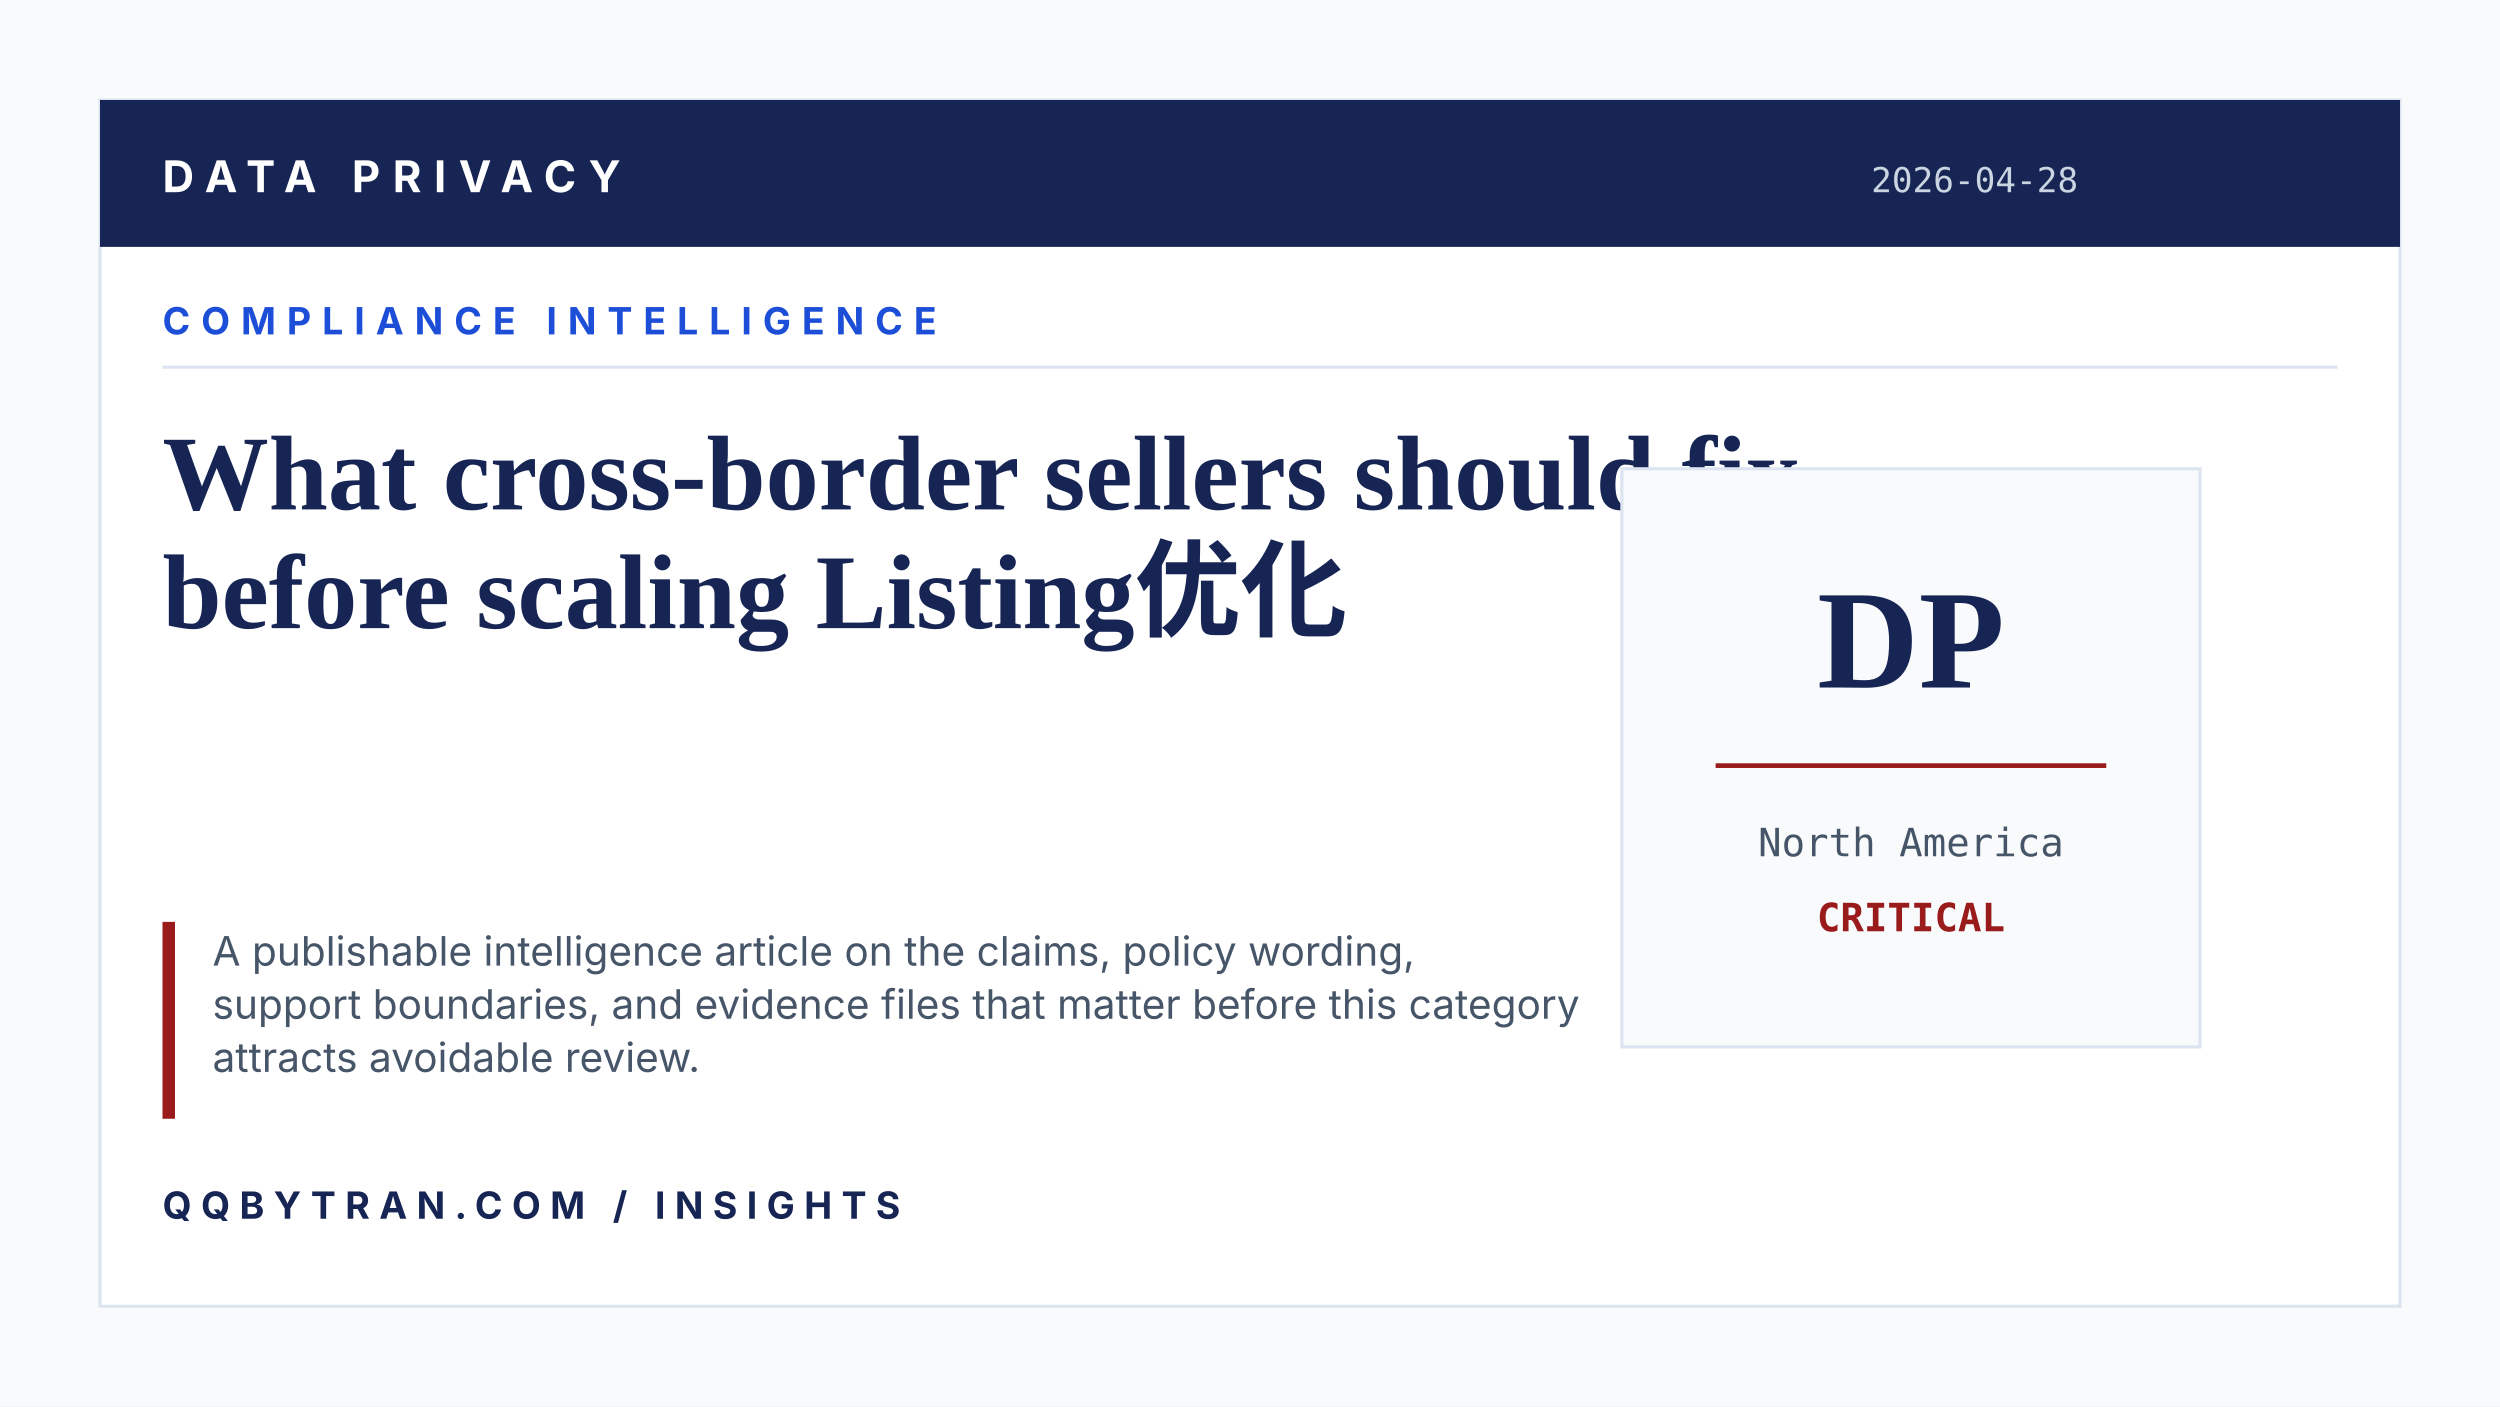
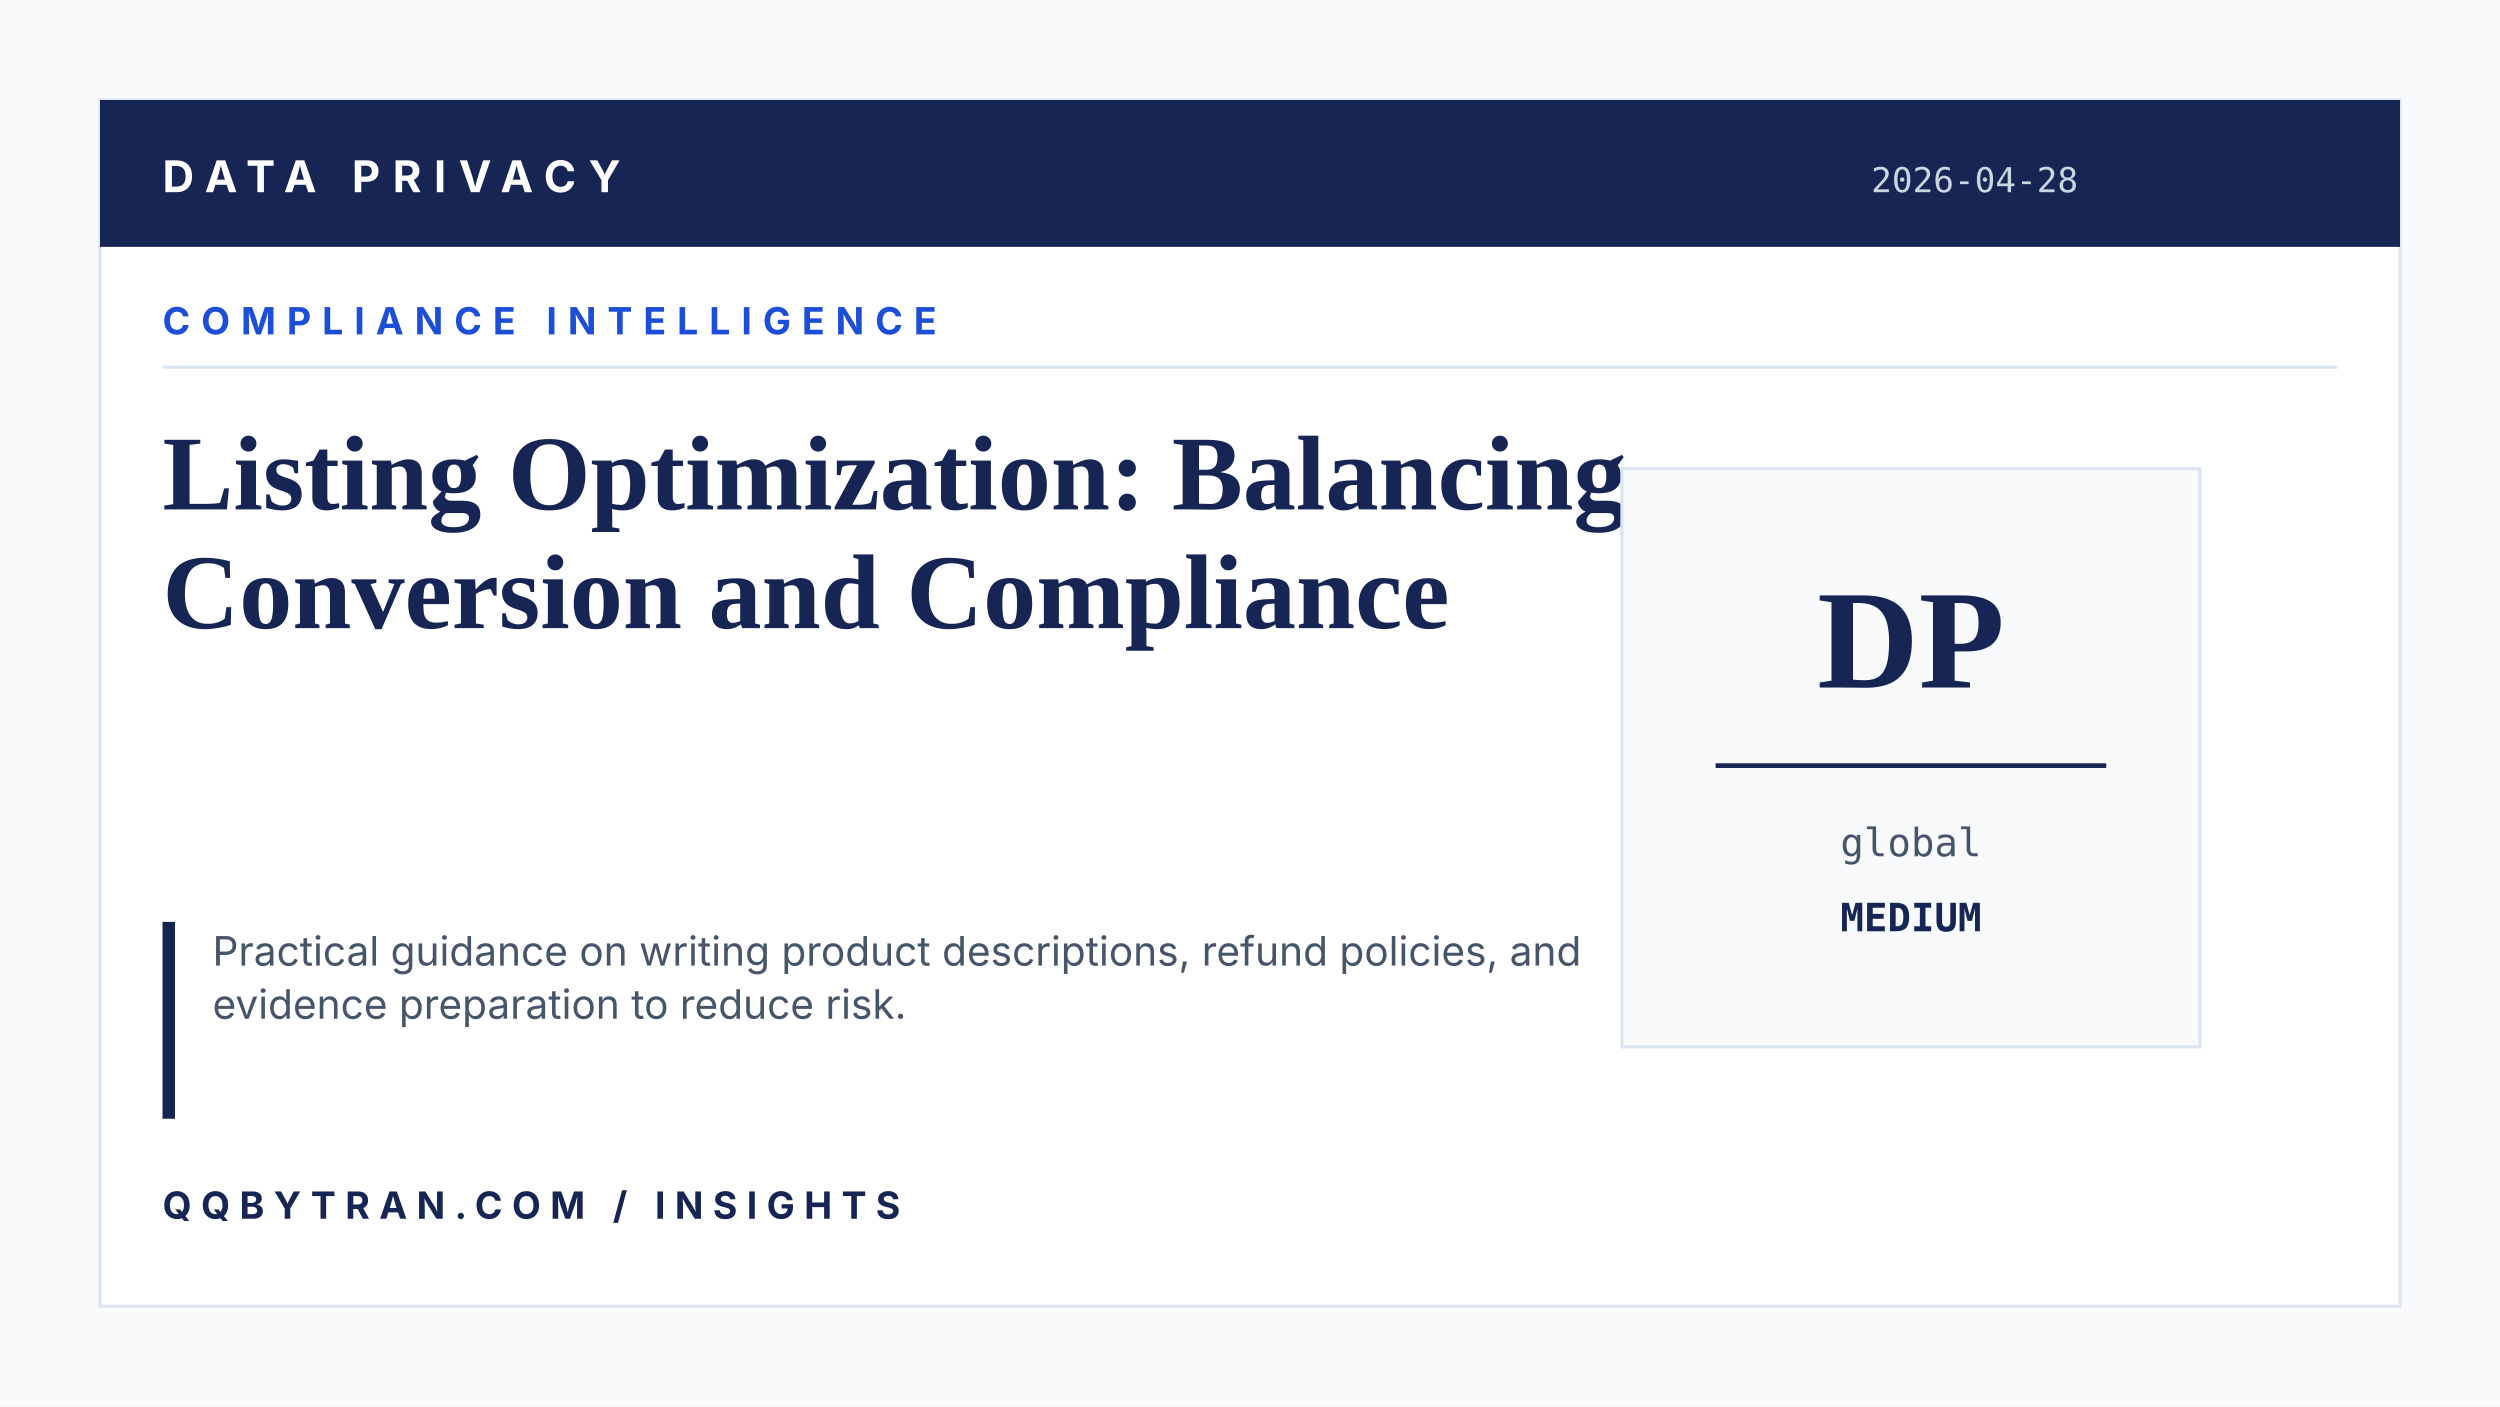
- <svg xmlns="http://www.w3.org/2000/svg" width="1600" height="900" viewBox="0 0 1600 900" role="img" aria-label="What cross-border sellers should fix before scaling Listing优化">
+ <svg xmlns="http://www.w3.org/2000/svg" width="1600" height="900" viewBox="0 0 1600 900" role="img" aria-label="Listing Optimization: Balancing Conversion and Compliance">
  <rect width="1600" height="900" fill="#f8fafc" />
  <rect x="64" y="64" width="1472" height="772" fill="#ffffff" stroke="#dbe4f0" stroke-width="2" />
  <rect x="64" y="64" width="1472" height="94" fill="#172554" />
  <text x="104" y="123" fill="#ffffff" font-family="Inter, Arial, sans-serif" font-size="28" font-weight="700" letter-spacing="8">DATA PRIVACY</text>
  <text x="1330" y="123" fill="#cbd5e1" font-family="JetBrains Mono, Consolas, monospace" font-size="22" text-anchor="end">2026-04-28</text>
  <line x1="104" y1="235" x2="1496" y2="235" stroke="#dbe4f0" stroke-width="2" />
  <text x="104" y="214" fill="#1d4ed8" font-family="Inter, Arial, sans-serif" font-size="24" font-weight="700" letter-spacing="7">COMPLIANCE INTELLIGENCE</text>
-   <text x="104" y="326" fill="#172554" font-family="Georgia, 'Times New Roman', serif" font-size="68" font-weight="600">What cross-border sellers should fix</text>
-   <text x="104" y="402" fill="#172554" font-family="Georgia, 'Times New Roman', serif" font-size="68" font-weight="600">before scaling Listing优化</text>
-   <rect x="104" y="590" width="8" height="126" fill="#991b1b" />
-   <text x="136" y="618" fill="#475569" font-family="Inter, Arial, sans-serif" font-size="26">A publishable intelligence article on the claims, policy wording,</text>
-   <text x="136" y="652" fill="#475569" font-family="Inter, Arial, sans-serif" font-size="26">support boundaries, and evidence files that matter before this category</text>
-   <text x="136" y="686" fill="#475569" font-family="Inter, Arial, sans-serif" font-size="26">attracts avoidable review.</text>
+   <text x="104" y="326" fill="#172554" font-family="Georgia, 'Times New Roman', serif" font-size="68" font-weight="600">Listing Optimization: Balancing</text>
+   <text x="104" y="402" fill="#172554" font-family="Georgia, 'Times New Roman', serif" font-size="68" font-weight="600">Conversion and Compliance</text>
+   <rect x="104" y="590" width="8" height="126" fill="#172554" />
+   <text x="136" y="618" fill="#475569" font-family="Inter, Arial, sans-serif" font-size="26">Practical guidance on writing product descriptions, refund policies, and</text>
+   <text x="136" y="652" fill="#475569" font-family="Inter, Arial, sans-serif" font-size="26">evidence preparation to reduce risk.</text>
  <rect x="1038" y="300" width="370" height="370" fill="#f8fafc" stroke="#dbe4f0" stroke-width="2" />
  <text x="1223" y="440" fill="#172554" font-family="Georgia, 'Times New Roman', serif" font-size="90" font-weight="600" text-anchor="middle">DP</text>
-   <line x1="1098" y1="490" x2="1348" y2="490" stroke="#991b1b" stroke-width="3" />
-   <text x="1223" y="548" fill="#475569" font-family="JetBrains Mono, Consolas, monospace" font-size="25" text-anchor="middle">North America</text>
-   <text x="1223" y="596" fill="#991b1b" font-family="JetBrains Mono, Consolas, monospace" font-size="25" font-weight="700" text-anchor="middle">CRITICAL</text>
+   <line x1="1098" y1="490" x2="1348" y2="490" stroke="#172554" stroke-width="3" />
+   <text x="1223" y="548" fill="#475569" font-family="JetBrains Mono, Consolas, monospace" font-size="25" text-anchor="middle">global</text>
+   <text x="1223" y="596" fill="#172554" font-family="JetBrains Mono, Consolas, monospace" font-size="25" font-weight="700" text-anchor="middle">MEDIUM</text>
  <text x="104" y="780" fill="#172554" font-family="Inter, Arial, sans-serif" font-size="24" font-weight="700" letter-spacing="6">QQBYTRAN.COM / INSIGHTS</text>
</svg>
